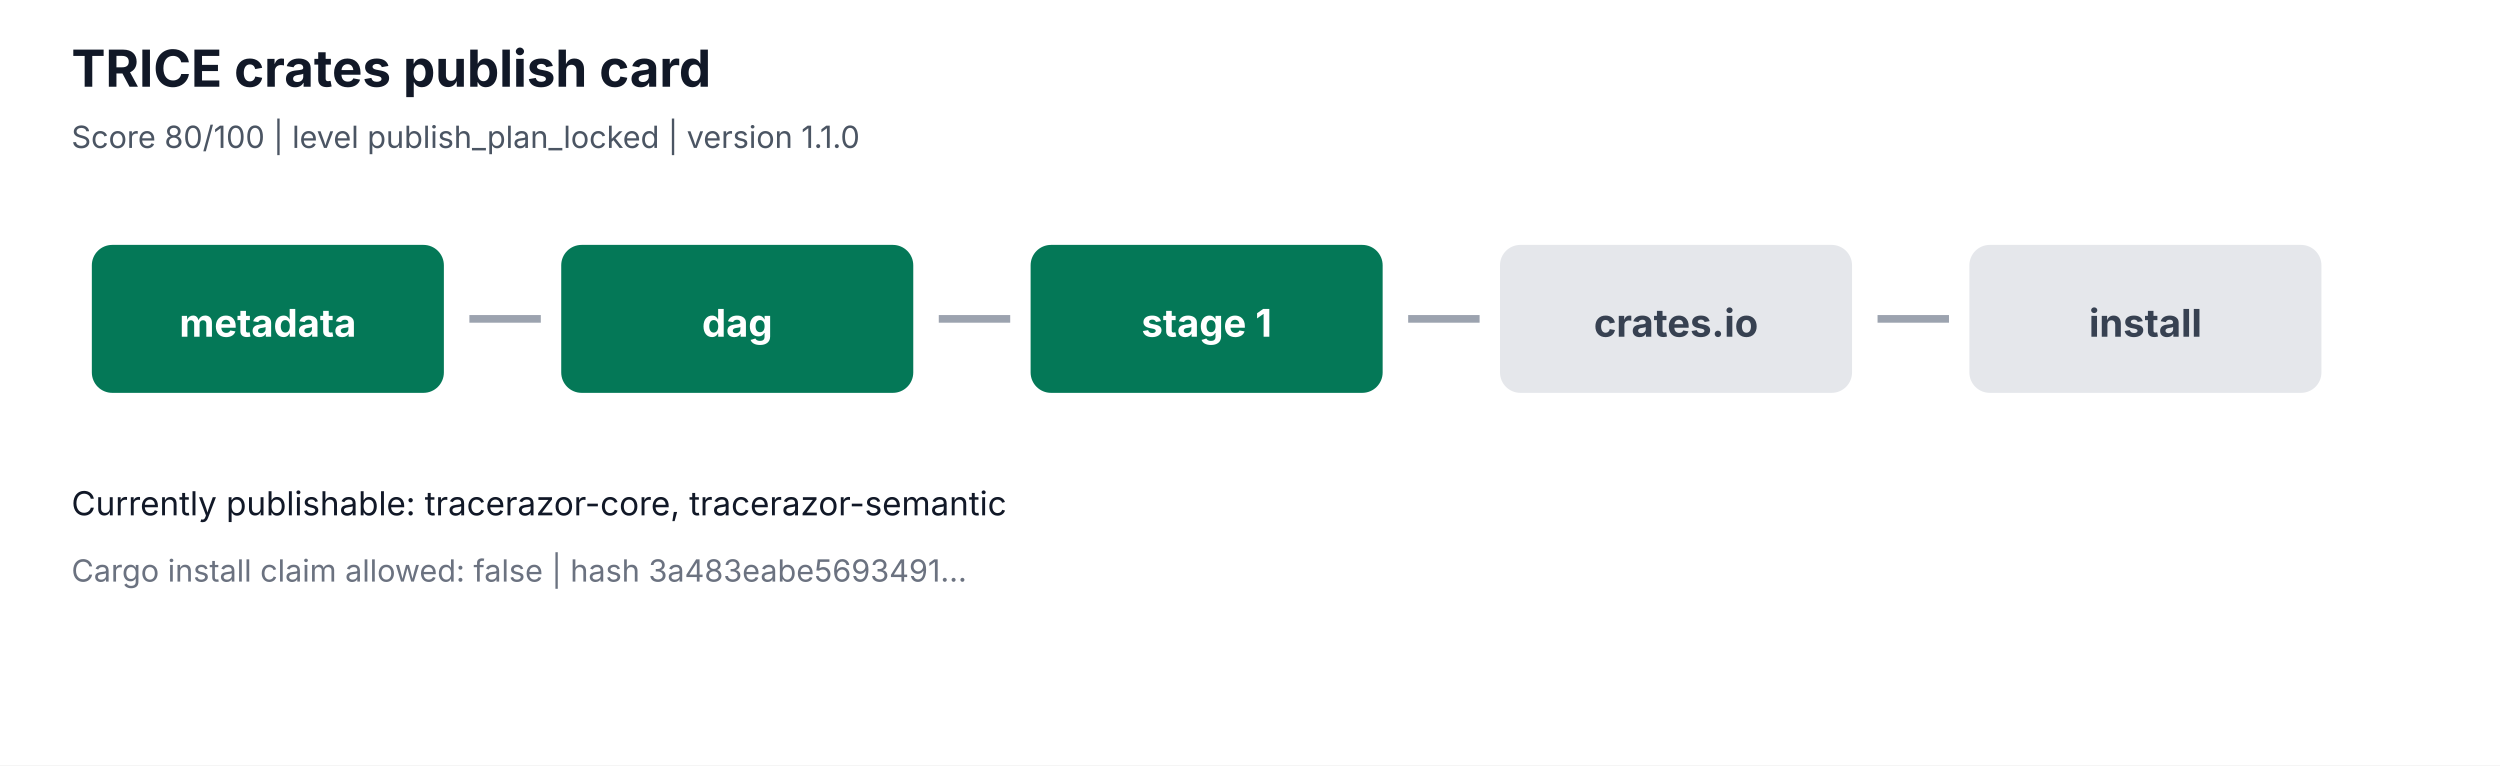
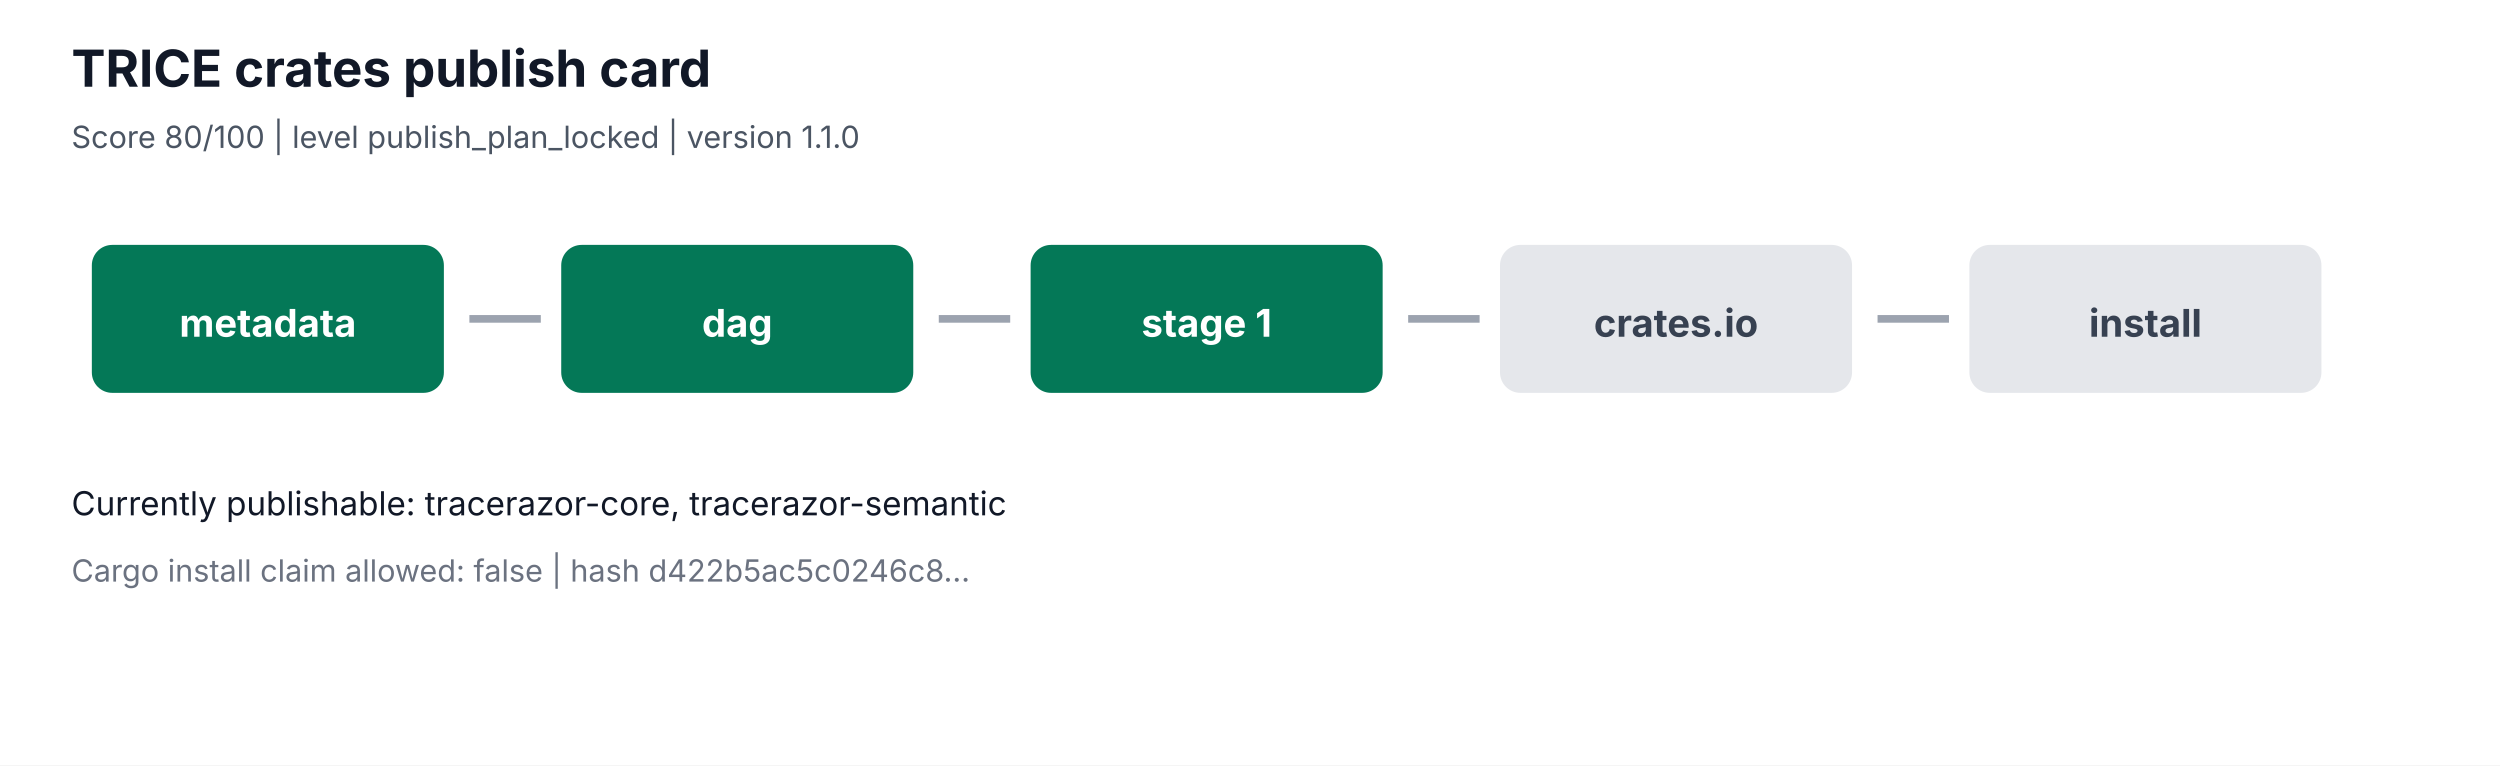
<svg xmlns="http://www.w3.org/2000/svg" width="980" height="300" viewBox="0 0 980 300">
  <rect width="100%" height="100%" fill="#ffffff" />
  <text x="28" y="34" font-family="Inter,Segoe UI,Arial" font-size="20" font-weight="700" fill="#111827">TRICE crates publish card</text>
  <text x="28" y="58" font-family="Inter,Segoe UI,Arial" font-size="12" fill="#4b5563">Score 80/100 | level publish_plan_locked | version 1.1.0</text>
  <rect x="36" y="96" width="138" height="58" rx="8" fill="#047857" />
  <text x="105" y="132" text-anchor="middle" font-family="Inter,Segoe UI,Arial" font-size="15" font-weight="700" fill="#ffffff">metadata</text>
  <line x1="184" y1="125" x2="212" y2="125" stroke="#9ca3af" stroke-width="3" />
  <rect x="220" y="96" width="138" height="58" rx="8" fill="#047857" />
  <text x="289" y="132" text-anchor="middle" font-family="Inter,Segoe UI,Arial" font-size="15" font-weight="700" fill="#ffffff">dag</text>
  <line x1="368" y1="125" x2="396" y2="125" stroke="#9ca3af" stroke-width="3" />
  <rect x="404" y="96" width="138" height="58" rx="8" fill="#047857" />
  <text x="473" y="132" text-anchor="middle" font-family="Inter,Segoe UI,Arial" font-size="15" font-weight="700" fill="#ffffff">stage 1</text>
  <line x1="552" y1="125" x2="580" y2="125" stroke="#9ca3af" stroke-width="3" />
  <rect x="588" y="96" width="138" height="58" rx="8" fill="#e5e7eb" />
  <text x="657" y="132" text-anchor="middle" font-family="Inter,Segoe UI,Arial" font-size="15" font-weight="700" fill="#374151">crates.io</text>
  <line x1="736" y1="125" x2="764" y2="125" stroke="#9ca3af" stroke-width="3" />
  <rect x="772" y="96" width="138" height="58" rx="8" fill="#e5e7eb" />
  <text x="841" y="132" text-anchor="middle" font-family="Inter,Segoe UI,Arial" font-size="15" font-weight="700" fill="#374151">install</text>
  <text x="28" y="202" font-family="Inter,Segoe UI,Arial" font-size="13" fill="#111827">Currently publishable: tracerazor-core, tracerazor-semantic</text>
-   <text x="28" y="228" font-family="Inter,Segoe UI,Arial" font-size="12" fill="#6b7280">Cargo install claim allowed: false | hash 3a483eabe5693491...</text>
+   <text x="28" y="228" font-family="Inter,Segoe UI,Arial" font-size="12" fill="#6b7280">Cargo install claim allowed: false | hash d422b5ac5c0246c8...</text>
</svg>
